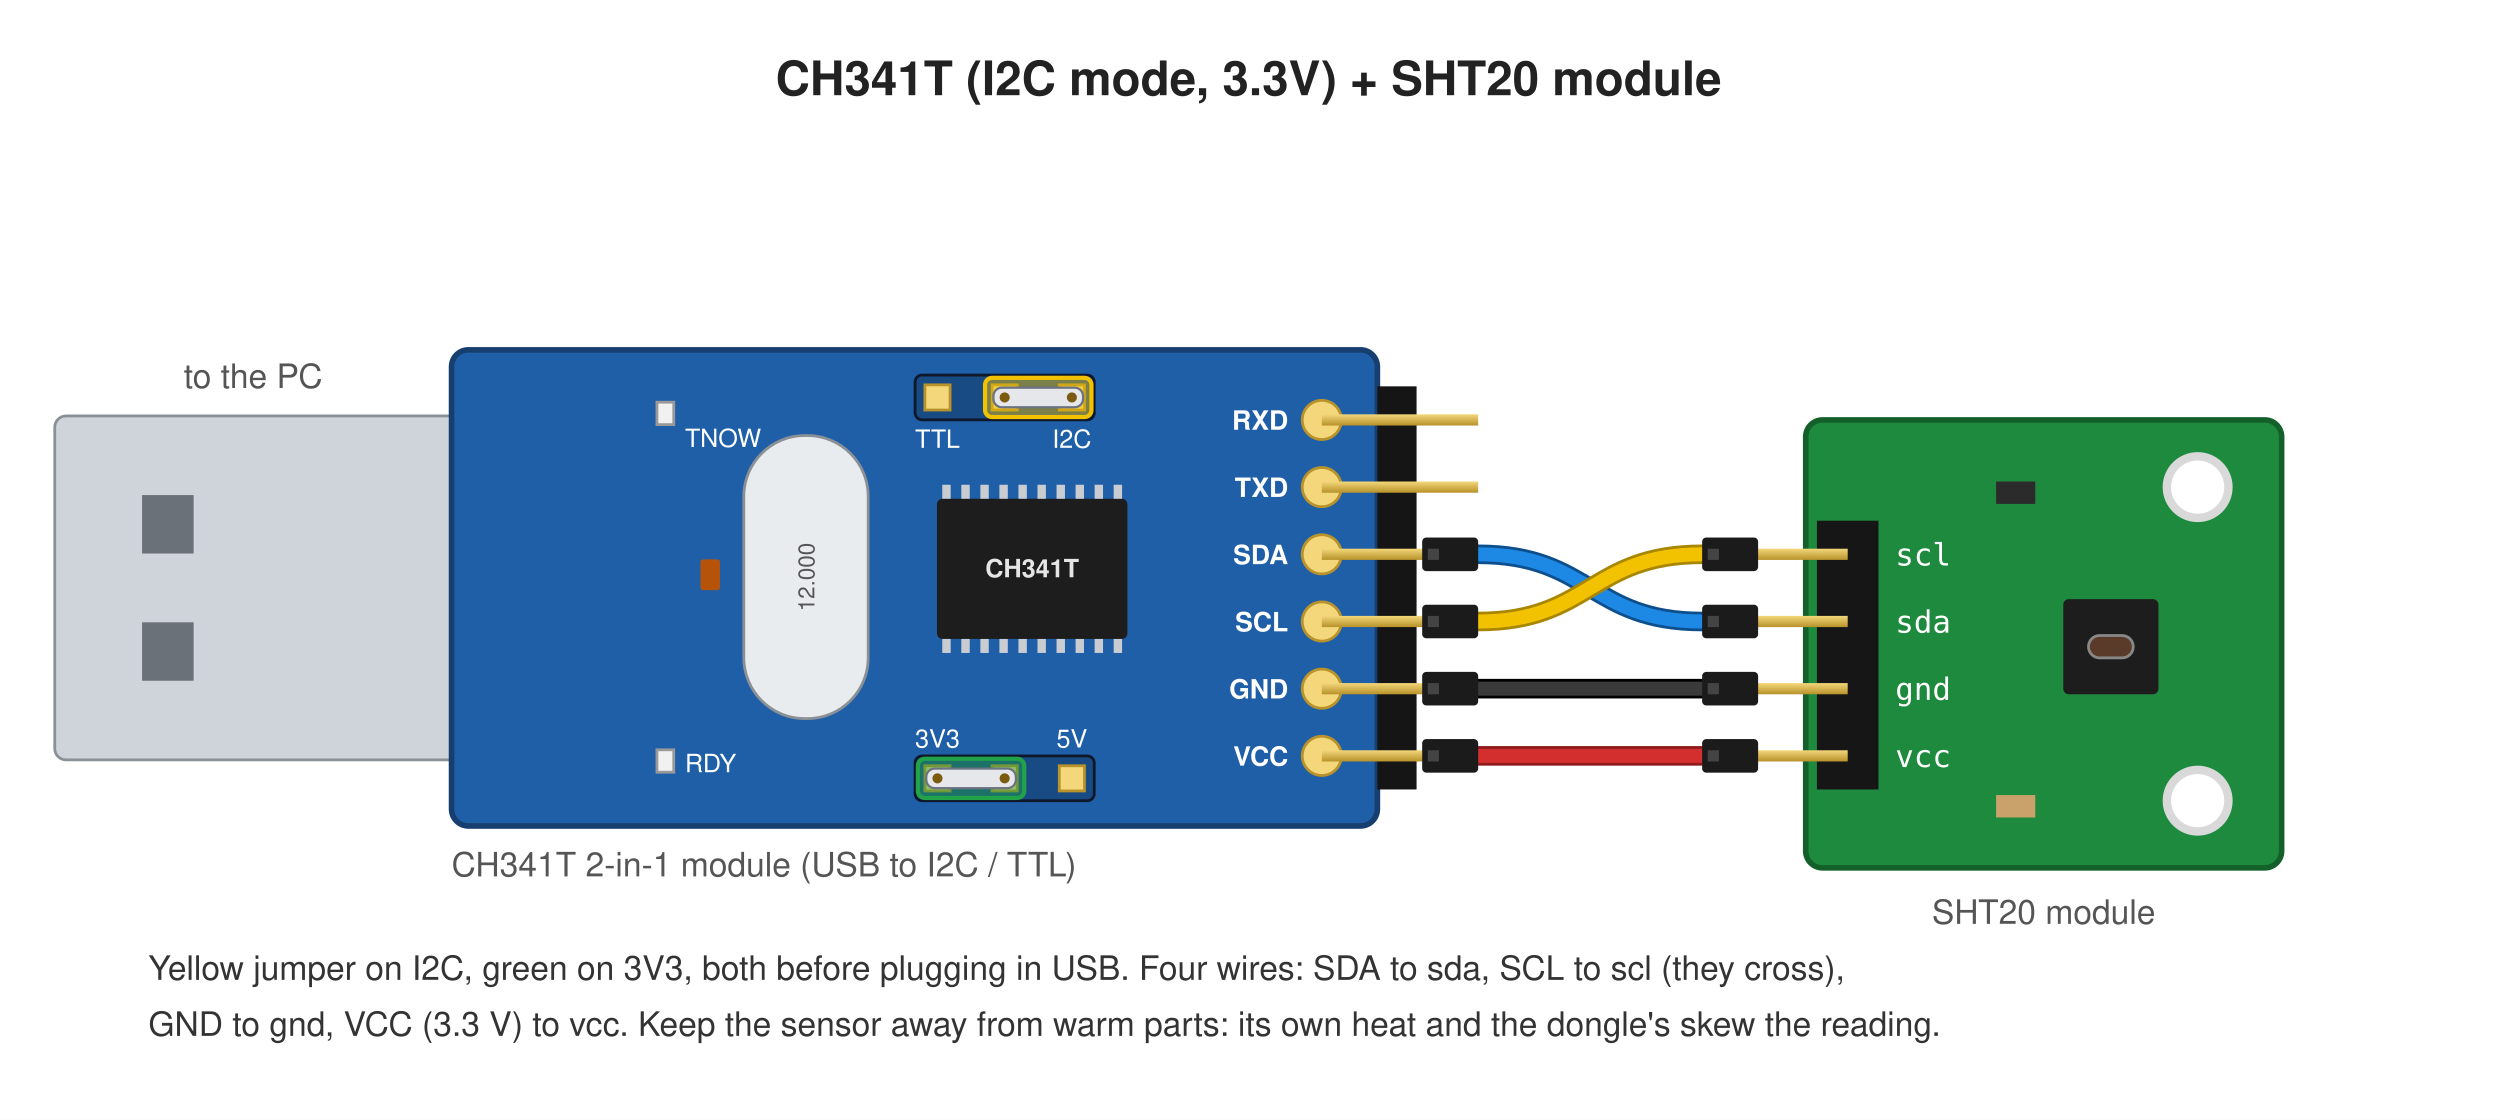
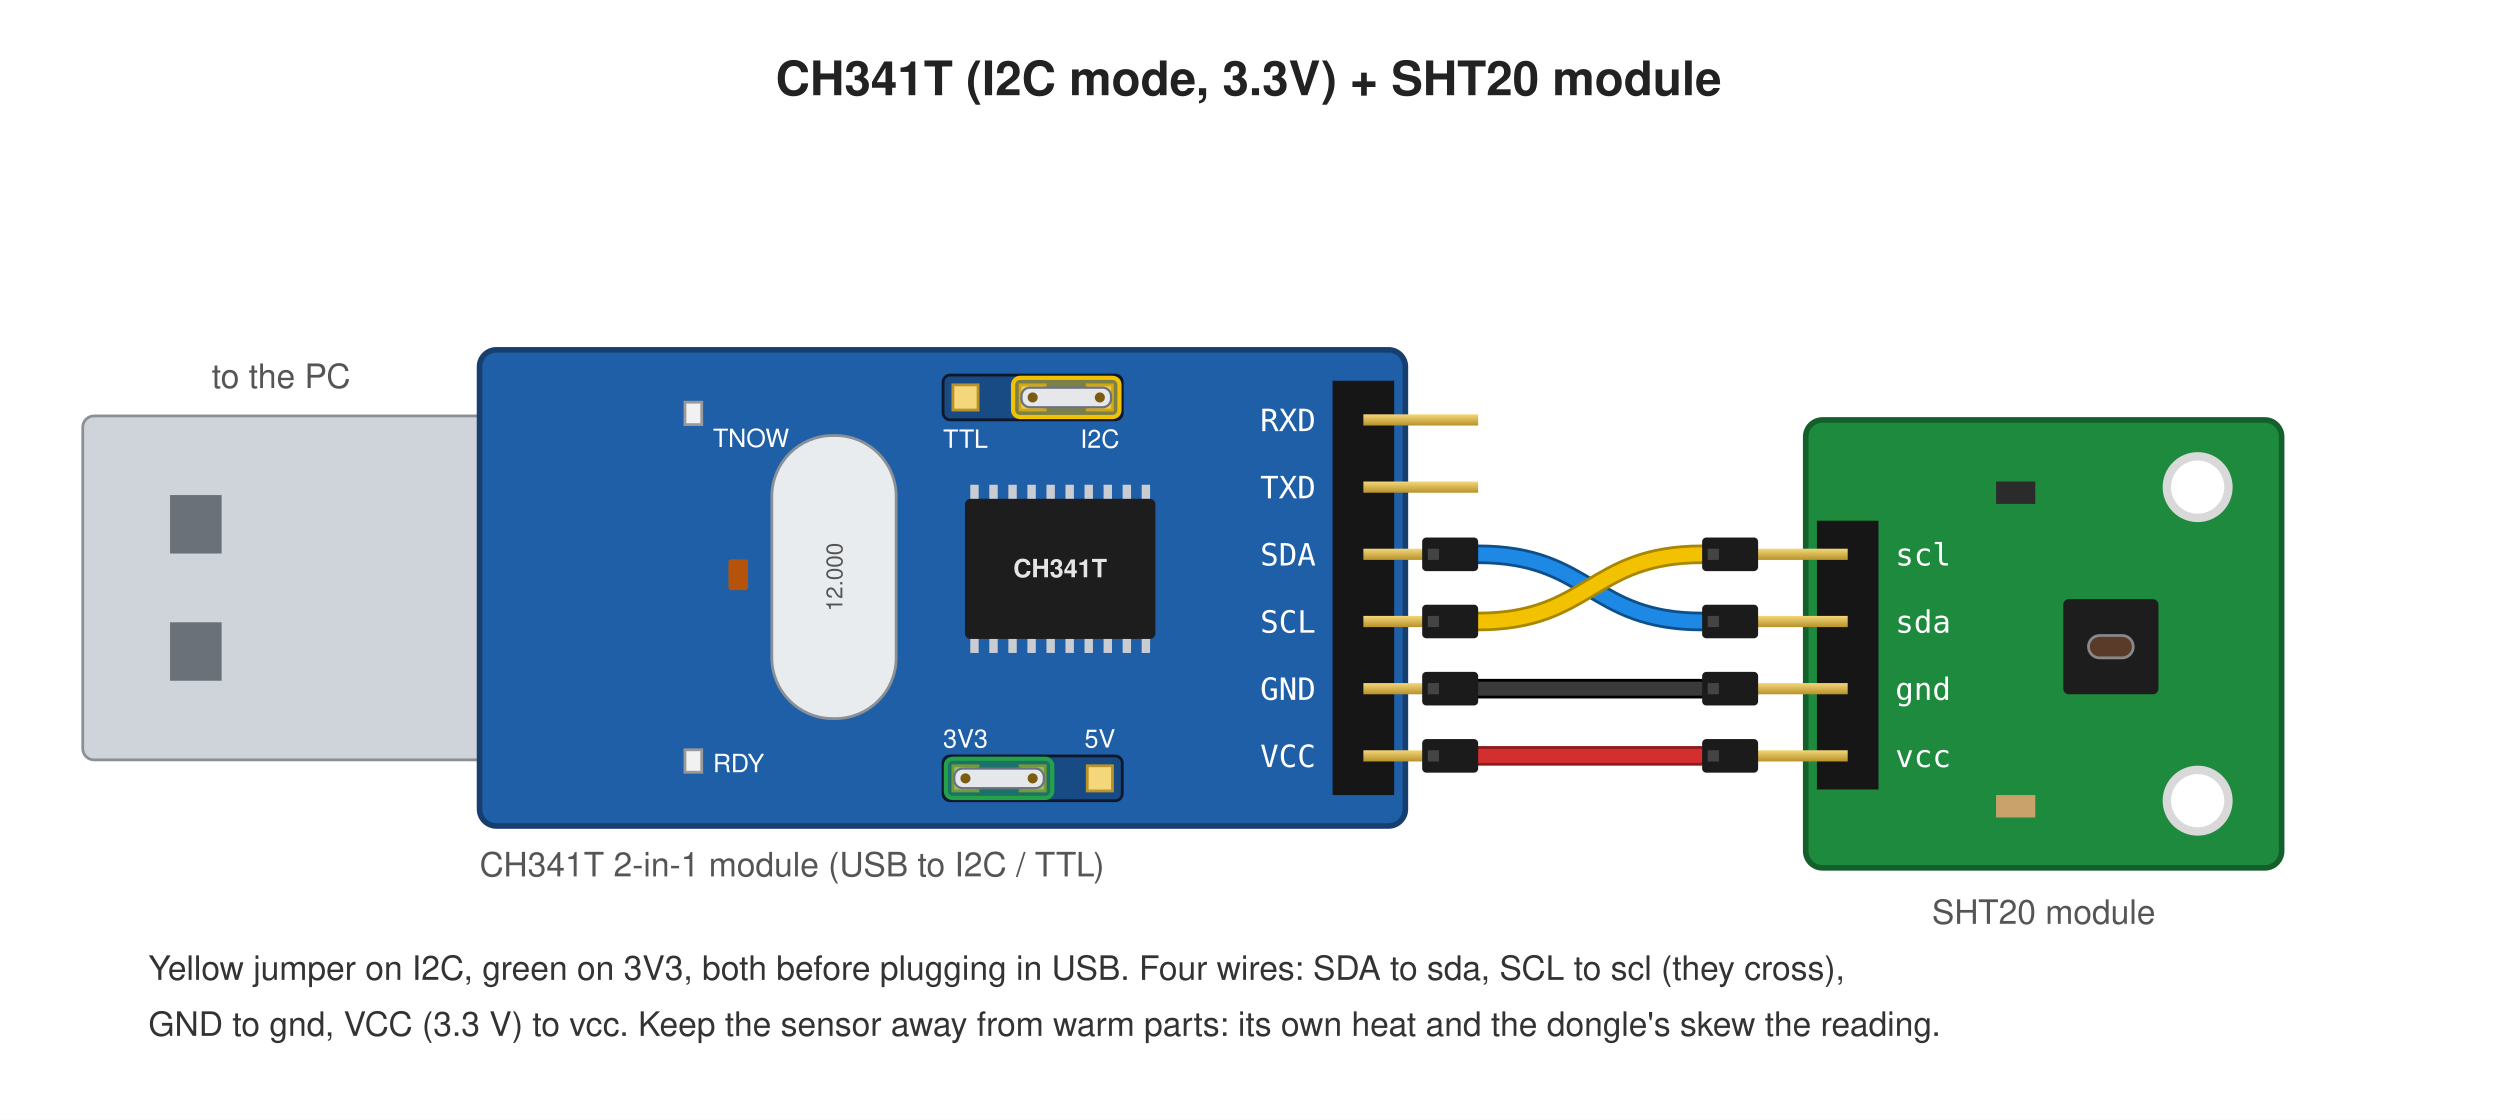
<svg xmlns="http://www.w3.org/2000/svg" viewBox="0 0 893 400" width="893" height="400" font-family="Helvetica, Arial, sans-serif">
  <style>@media (prefers-color-scheme: dark) { .bg { fill-opacity: 0.85 } }</style>
  <defs>
    <linearGradient id="metal" x1="0" y1="0" x2="0" y2="1">
      <stop offset="0" stop-color="#e9ecef" />
      <stop offset="0.5" stop-color="#b8bec5" />
      <stop offset="1" stop-color="#d9dde1" />
    </linearGradient>
    <linearGradient id="pin" x1="0" y1="0" x2="0" y2="1">
      <stop offset="0" stop-color="#f3d77a" />
      <stop offset="1" stop-color="#b8922a" />
    </linearGradient>
    <g id="dupont">
      <rect x="0" y="-6" width="20" height="12" rx="1.5" fill="#1b1b1b" />
      <rect x="2" y="-2" width="4" height="4" fill="#444" />
    </g>
  </defs>
  <rect class="bg" width="893" height="400" fill="#ffffff" />
  <text x="446" y="34" text-anchor="middle" font-size="17" font-weight="bold" fill="#222">CH341T (I2C mode, 3.3V) + SHT20 module</text>
-   <text x="90.425" y="138.583" text-anchor="middle" font-size="12" fill="#555">to the PC</text>
-   <rect x="19.559" y="148.583" width="179.528" height="122.835" rx="4" fill="#cfd4da" stroke="#8a9096" />
-   <rect x="50.74" y="176.835" width="18.425" height="20.882" fill="#6b7178" />
-   <rect x="50.74" y="222.283" width="18.425" height="20.882" fill="#6b7178" />
-   <rect x="161.291" y="124.961" width="330.709" height="170.079" rx="6" fill="#1f5fa8" stroke="#163f70" stroke-width="2" />
-   <text x="161.291" y="313.039" font-size="12" fill="#555">CH341T 2-in-1 module (USB to I2C / TTL)</text>
-   <rect x="492.0" y="138.0" width="14" height="144.0" fill="#151515" />
-   <circle cx="472.157" cy="150.0" r="7" fill="#f3d77a" stroke="#b8922a" />
-   <rect x="472.157" y="148.0" width="55.843" height="4" fill="url(#pin)" />
-   <text x="460.157" y="153.5" text-anchor="end" font-size="9.5" font-weight="bold" fill="#fff">RXD</text>
-   <circle cx="472.157" cy="174.0" r="7" fill="#f3d77a" stroke="#b8922a" />
-   <rect x="472.157" y="172.0" width="55.843" height="4" fill="url(#pin)" />
-   <text x="460.157" y="177.5" text-anchor="end" font-size="9.5" font-weight="bold" fill="#fff">TXD</text>
-   <circle cx="472.157" cy="198.0" r="7" fill="#f3d77a" stroke="#b8922a" />
-   <rect x="472.157" y="196.0" width="55.843" height="4" fill="url(#pin)" />
-   <text x="460.157" y="201.5" text-anchor="end" font-size="9.5" font-weight="bold" fill="#fff">SDA</text>
-   <circle cx="472.157" cy="222.0" r="7" fill="#f3d77a" stroke="#b8922a" />
-   <rect x="472.157" y="220.0" width="55.843" height="4" fill="url(#pin)" />
-   <text x="460.157" y="225.5" text-anchor="end" font-size="9.5" font-weight="bold" fill="#fff">SCL</text>
-   <circle cx="472.157" cy="246.0" r="7" fill="#f3d77a" stroke="#b8922a" />
-   <rect x="472.157" y="244.0" width="55.843" height="4" fill="url(#pin)" />
-   <text x="460.157" y="249.5" text-anchor="end" font-size="9.5" font-weight="bold" fill="#fff">GND</text>
-   <circle cx="472.157" cy="270.0" r="7" fill="#f3d77a" stroke="#b8922a" />
-   <rect x="472.157" y="268.0" width="55.843" height="4" fill="url(#pin)" />
-   <text x="460.157" y="273.5" text-anchor="end" font-size="9.5" font-weight="bold" fill="#fff">VCC</text>
-   <rect x="334.677" y="178.157" width="68.031" height="50.079" rx="2" fill="#1d1d1d" />
-   <rect x="336.579" y="173.157" width="3" height="5" fill="#c9ccd1" />
-   <rect x="336.579" y="228.236" width="3" height="5" fill="#c9ccd1" />
-   <rect x="343.382" y="173.157" width="3" height="5" fill="#c9ccd1" />
-   <rect x="343.382" y="228.236" width="3" height="5" fill="#c9ccd1" />
-   <rect x="350.185" y="173.157" width="3" height="5" fill="#c9ccd1" />
-   <rect x="350.185" y="228.236" width="3" height="5" fill="#c9ccd1" />
-   <rect x="356.988" y="173.157" width="3" height="5" fill="#c9ccd1" />
-   <rect x="356.988" y="228.236" width="3" height="5" fill="#c9ccd1" />
-   <rect x="363.791" y="173.157" width="3" height="5" fill="#c9ccd1" />
-   <rect x="363.791" y="228.236" width="3" height="5" fill="#c9ccd1" />
-   <rect x="370.594" y="173.157" width="3" height="5" fill="#c9ccd1" />
-   <rect x="370.594" y="228.236" width="3" height="5" fill="#c9ccd1" />
-   <rect x="377.398" y="173.157" width="3" height="5" fill="#c9ccd1" />
-   <rect x="377.398" y="228.236" width="3" height="5" fill="#c9ccd1" />
-   <rect x="384.201" y="173.157" width="3" height="5" fill="#c9ccd1" />
-   <rect x="384.201" y="228.236" width="3" height="5" fill="#c9ccd1" />
-   <rect x="391.004" y="173.157" width="3" height="5" fill="#c9ccd1" />
-   <rect x="391.004" y="228.236" width="3" height="5" fill="#c9ccd1" />
-   <rect x="397.807" y="173.157" width="3" height="5" fill="#c9ccd1" />
-   <rect x="397.807" y="228.236" width="3" height="5" fill="#c9ccd1" />
-   <text x="368.693" y="206.197" text-anchor="middle" font-size="9" font-weight="bold" fill="#e5e5e5">CH341T</text>
-   <rect x="265.701" y="155.575" width="44.409" height="101.102" rx="21.732" fill="#e9ecef" stroke="#8a9096" />
-   <text transform="translate(290.9055 206.126) rotate(-90)" text-anchor="middle" font-size="8" fill="#555">12.000</text>
-   <rect x="250.197" y="199.795" width="7" height="11" rx="1" fill="#b45309" />
-   <rect x="326.866" y="133.969" width="64" height="16" rx="2.5" fill="#000" fill-opacity="0.22" stroke="#0f172a" stroke-width="1" />
-   <rect x="378.366" y="137.469" width="9" height="9" fill="#f3d77a" stroke="#b8922a" />
-   <rect x="354.366" y="137.469" width="9" height="9" fill="#f3d77a" stroke="#b8922a" />
-   <rect x="330.366" y="137.469" width="9" height="9" fill="#f3d77a" stroke="#b8922a" />
-   <rect x="351.866" y="134.969" width="38" height="14" rx="2.5" fill="#f2c200" fill-opacity="0.45" stroke="#f2c200" stroke-width="1.5" />
-   <rect x="354.866" y="138.469" width="32" height="7" rx="3" fill="#e5e7eb" stroke="#6b7280" stroke-width="0.8" />
-   <circle cx="358.866" cy="141.969" r="1.8" fill="#7a5b10" />
-   <circle cx="382.866" cy="141.969" r="1.8" fill="#7a5b10" />
-   <rect x="326.866" y="270.031" width="64" height="16" rx="2.5" fill="#000" fill-opacity="0.22" stroke="#0f172a" stroke-width="1" />
-   <rect x="378.366" y="273.531" width="9" height="9" fill="#f3d77a" stroke="#b8922a" />
-   <rect x="354.366" y="273.531" width="9" height="9" fill="#f3d77a" stroke="#b8922a" />
-   <rect x="330.366" y="273.531" width="9" height="9" fill="#f3d77a" stroke="#b8922a" />
-   <rect x="327.866" y="271.031" width="38" height="14" rx="2.5" fill="#22a34a" fill-opacity="0.45" stroke="#22a34a" stroke-width="1.5" />
-   <rect x="330.866" y="274.531" width="32" height="7" rx="3" fill="#e5e7eb" stroke="#6b7280" stroke-width="0.8" />
-   <circle cx="334.866" cy="278.031" r="1.8" fill="#7a5b10" />
-   <circle cx="358.866" cy="278.031" r="1.8" fill="#7a5b10" />
-   <text x="382.866" y="159.969" text-anchor="middle" font-size="9" fill="#fff">I2C</text>
-   <text x="334.866" y="159.969" text-anchor="middle" font-size="9" fill="#fff">TTL</text>
-   <text x="382.866" y="267.031" text-anchor="middle" font-size="9" fill="#fff">5V</text>
-   <text x="334.866" y="267.031" text-anchor="middle" font-size="9" fill="#fff">3V3</text>
-   <rect x="234.661" y="143.669" width="6" height="8" fill="#f1f1f1" stroke="#999" />
-   <text x="244.661" y="159.669" font-size="9" fill="#fff">TNOW</text>
-   <rect x="234.661" y="267.827" width="6" height="8" fill="#f1f1f1" stroke="#999" />
-   <text x="244.661" y="275.827" font-size="9" fill="#fff">RDY</text>
+   <text x="100.425" y="138.583" text-anchor="middle" font-size="12" fill="#555">to the PC</text>
+   <rect x="29.559" y="148.583" width="179.528" height="122.835" rx="4" fill="#cfd4da" stroke="#8a9096" />
+   <rect x="60.74" y="176.835" width="18.425" height="20.882" fill="#6b7178" />
+   <rect x="60.74" y="222.283" width="18.425" height="20.882" fill="#6b7178" />
+   <rect x="171.291" y="124.961" width="330.709" height="170.079" rx="6" fill="#1f5fa8" stroke="#163f70" stroke-width="2" />
+   <text x="171.291" y="313.039" font-size="12" fill="#555">CH341T 2-in-1 module (USB to I2C / TTL)</text>
+   <rect x="476.0" y="136.0" width="22" height="148.0" fill="#161616" />
+   <g fill="url(#pin)">
+     <rect x="487.0" y="148.0" width="41.0" height="4" />
+     <rect x="487.0" y="172.0" width="41.0" height="4" />
+     <rect x="487.0" y="196.0" width="41.0" height="4" />
+     <rect x="487.0" y="220.0" width="41.0" height="4" />
+     <rect x="487.0" y="244.0" width="41.0" height="4" />
+     <rect x="487.0" y="268.0" width="41.0" height="4" />
+   </g>
+   <g font-size="11" fill="#fff" font-family="Menlo, Consolas, monospace" text-anchor="end">
+     <text x="470.0" y="154.0">RXD</text>
+     <text x="470.0" y="178.0">TXD</text>
+     <text x="470.0" y="202.0">SDA</text>
+     <text x="470.0" y="226.0">SCL</text>
+     <text x="470.0" y="250.0">GND</text>
+     <text x="470.0" y="274.0">VCC</text>
+   </g>
+   <rect x="344.677" y="178.157" width="68.031" height="50.079" rx="2" fill="#1d1d1d" />
+   <rect x="346.579" y="173.157" width="3" height="5" fill="#c9ccd1" />
+   <rect x="346.579" y="228.236" width="3" height="5" fill="#c9ccd1" />
+   <rect x="353.382" y="173.157" width="3" height="5" fill="#c9ccd1" />
+   <rect x="353.382" y="228.236" width="3" height="5" fill="#c9ccd1" />
+   <rect x="360.185" y="173.157" width="3" height="5" fill="#c9ccd1" />
+   <rect x="360.185" y="228.236" width="3" height="5" fill="#c9ccd1" />
+   <rect x="366.988" y="173.157" width="3" height="5" fill="#c9ccd1" />
+   <rect x="366.988" y="228.236" width="3" height="5" fill="#c9ccd1" />
+   <rect x="373.791" y="173.157" width="3" height="5" fill="#c9ccd1" />
+   <rect x="373.791" y="228.236" width="3" height="5" fill="#c9ccd1" />
+   <rect x="380.594" y="173.157" width="3" height="5" fill="#c9ccd1" />
+   <rect x="380.594" y="228.236" width="3" height="5" fill="#c9ccd1" />
+   <rect x="387.398" y="173.157" width="3" height="5" fill="#c9ccd1" />
+   <rect x="387.398" y="228.236" width="3" height="5" fill="#c9ccd1" />
+   <rect x="394.201" y="173.157" width="3" height="5" fill="#c9ccd1" />
+   <rect x="394.201" y="228.236" width="3" height="5" fill="#c9ccd1" />
+   <rect x="401.004" y="173.157" width="3" height="5" fill="#c9ccd1" />
+   <rect x="401.004" y="228.236" width="3" height="5" fill="#c9ccd1" />
+   <rect x="407.807" y="173.157" width="3" height="5" fill="#c9ccd1" />
+   <rect x="407.807" y="228.236" width="3" height="5" fill="#c9ccd1" />
+   <text x="378.693" y="206.197" text-anchor="middle" font-size="9" font-weight="bold" fill="#e5e5e5">CH341T</text>
+   <rect x="275.701" y="155.575" width="44.409" height="101.102" rx="21.732" fill="#e9ecef" stroke="#8a9096" />
+   <text transform="translate(300.9055 206.126) rotate(-90)" text-anchor="middle" font-size="8" fill="#555">12.000</text>
+   <rect x="260.197" y="199.795" width="7" height="11" rx="1" fill="#b45309" />
+   <rect x="336.866" y="133.969" width="64" height="16" rx="2.5" fill="#000" fill-opacity="0.22" stroke="#0f172a" stroke-width="1" />
+   <rect x="388.366" y="137.469" width="9" height="9" fill="#f3d77a" stroke="#b8922a" />
+   <rect x="364.366" y="137.469" width="9" height="9" fill="#f3d77a" stroke="#b8922a" />
+   <rect x="340.366" y="137.469" width="9" height="9" fill="#f3d77a" stroke="#b8922a" />
+   <rect x="361.866" y="134.969" width="38" height="14" rx="2.5" fill="#f2c200" fill-opacity="0.45" stroke="#f2c200" stroke-width="1.5" />
+   <rect x="364.866" y="138.469" width="32" height="7" rx="3" fill="#e5e7eb" stroke="#6b7280" stroke-width="0.8" />
+   <circle cx="368.866" cy="141.969" r="1.8" fill="#7a5b10" />
+   <circle cx="392.866" cy="141.969" r="1.8" fill="#7a5b10" />
+   <rect x="336.866" y="270.031" width="64" height="16" rx="2.5" fill="#000" fill-opacity="0.22" stroke="#0f172a" stroke-width="1" />
+   <rect x="388.366" y="273.531" width="9" height="9" fill="#f3d77a" stroke="#b8922a" />
+   <rect x="364.366" y="273.531" width="9" height="9" fill="#f3d77a" stroke="#b8922a" />
+   <rect x="340.366" y="273.531" width="9" height="9" fill="#f3d77a" stroke="#b8922a" />
+   <rect x="337.866" y="271.031" width="38" height="14" rx="2.5" fill="#22a34a" fill-opacity="0.45" stroke="#22a34a" stroke-width="1.5" />
+   <rect x="340.866" y="274.531" width="32" height="7" rx="3" fill="#e5e7eb" stroke="#6b7280" stroke-width="0.8" />
+   <circle cx="344.866" cy="278.031" r="1.8" fill="#7a5b10" />
+   <circle cx="368.866" cy="278.031" r="1.8" fill="#7a5b10" />
+   <text x="392.866" y="159.969" text-anchor="middle" font-size="9" fill="#fff">I2C</text>
+   <text x="344.866" y="159.969" text-anchor="middle" font-size="9" fill="#fff">TTL</text>
+   <text x="392.866" y="267.031" text-anchor="middle" font-size="9" fill="#fff">5V</text>
+   <text x="344.866" y="267.031" text-anchor="middle" font-size="9" fill="#fff">3V3</text>
+   <rect x="244.661" y="143.669" width="6" height="8" fill="#f1f1f1" stroke="#999" />
+   <text x="254.661" y="159.669" font-size="9" fill="#fff">TNOW</text>
+   <rect x="244.661" y="267.827" width="6" height="8" fill="#f1f1f1" stroke="#999" />
+   <text x="254.661" y="275.827" font-size="9" fill="#fff">RDY</text>
  <g transform="translate(33 0)">
    <rect x="612" y="150" width="170" height="160" rx="6" fill="#1e8a3e" stroke="#13602a" stroke-width="2" />
    <circle cx="752" cy="174" r="11" fill="#fff" stroke="#d9d9d9" stroke-width="3" />
    <circle cx="752" cy="286" r="11" fill="#fff" stroke="#d9d9d9" stroke-width="3" />
    <rect x="616" y="186" width="22" height="96" fill="#161616" />
    <g fill="url(#pin)">
      <rect x="593" y="196" width="34" height="4" />
      <rect x="593" y="220" width="34" height="4" />
      <rect x="593" y="244" width="34" height="4" />
      <rect x="593" y="268" width="34" height="4" />
    </g>
    <g font-size="11" fill="#fff" font-family="Menlo, Consolas, monospace">
      <text x="644" y="202">scl</text>
      <text x="644" y="226">sda</text>
      <text x="644" y="250">gnd</text>
      <text x="644" y="274">vcc</text>
    </g>
    <rect x="704" y="214" width="34" height="34" rx="2" fill="#1d1d1d" />
    <rect x="713" y="227" width="16" height="8" rx="4" fill="#5a3b2a" stroke="#888" />
    <rect x="680" y="172" width="14" height="8" fill="#2b2b2b" />
    <rect x="680" y="284" width="14" height="8" fill="#c9a26b" />
    <text x="697" y="330" text-anchor="middle" font-size="12" fill="#555">SHT20 module</text>
    <g stroke-linecap="round" fill="none">
      <path d="M495 198 C 535 198, 535 222, 575 222" stroke="#0d4f8c" stroke-width="7" />
      <path d="M495 198 C 535 198, 535 222, 575 222" stroke="#1e88e5" stroke-width="5" />
      <path d="M495 222 C 535 222, 535 198, 575 198" stroke="#a88600" stroke-width="7" />
      <path d="M495 222 C 535 222, 535 198, 575 198" stroke="#f2c200" stroke-width="5" />
      <path d="M495 246 H 575" stroke="#000" stroke-width="7" />
      <path d="M495 246 H 575" stroke="#3a3a3a" stroke-width="5" />
      <path d="M495 270 H 575" stroke="#8e1c1c" stroke-width="7" />
      <path d="M495 270 H 575" stroke="#d32f2f" stroke-width="5" />
    </g>
    <use href="#dupont" x="475" y="198" />
    <use href="#dupont" x="475" y="222" />
    <use href="#dupont" x="475" y="246" />
    <use href="#dupont" x="475" y="270" />
    <use href="#dupont" x="575" y="198" />
    <use href="#dupont" x="575" y="222" />
    <use href="#dupont" x="575" y="246" />
    <use href="#dupont" x="575" y="270" />
    <g font-size="12" fill="#333">
      <text x="20" y="350">Yellow jumper on I2C, green on 3V3, both before plugging in USB. Four wires: SDA to sda, SCL to scl (they cross),</text>
      <text x="20" y="370">GND to gnd, VCC (3.3 V) to vcc. Keep the sensor away from warm parts: its own heat and the dongle's skew the reading.</text>
    </g>
  </g>
</svg>
